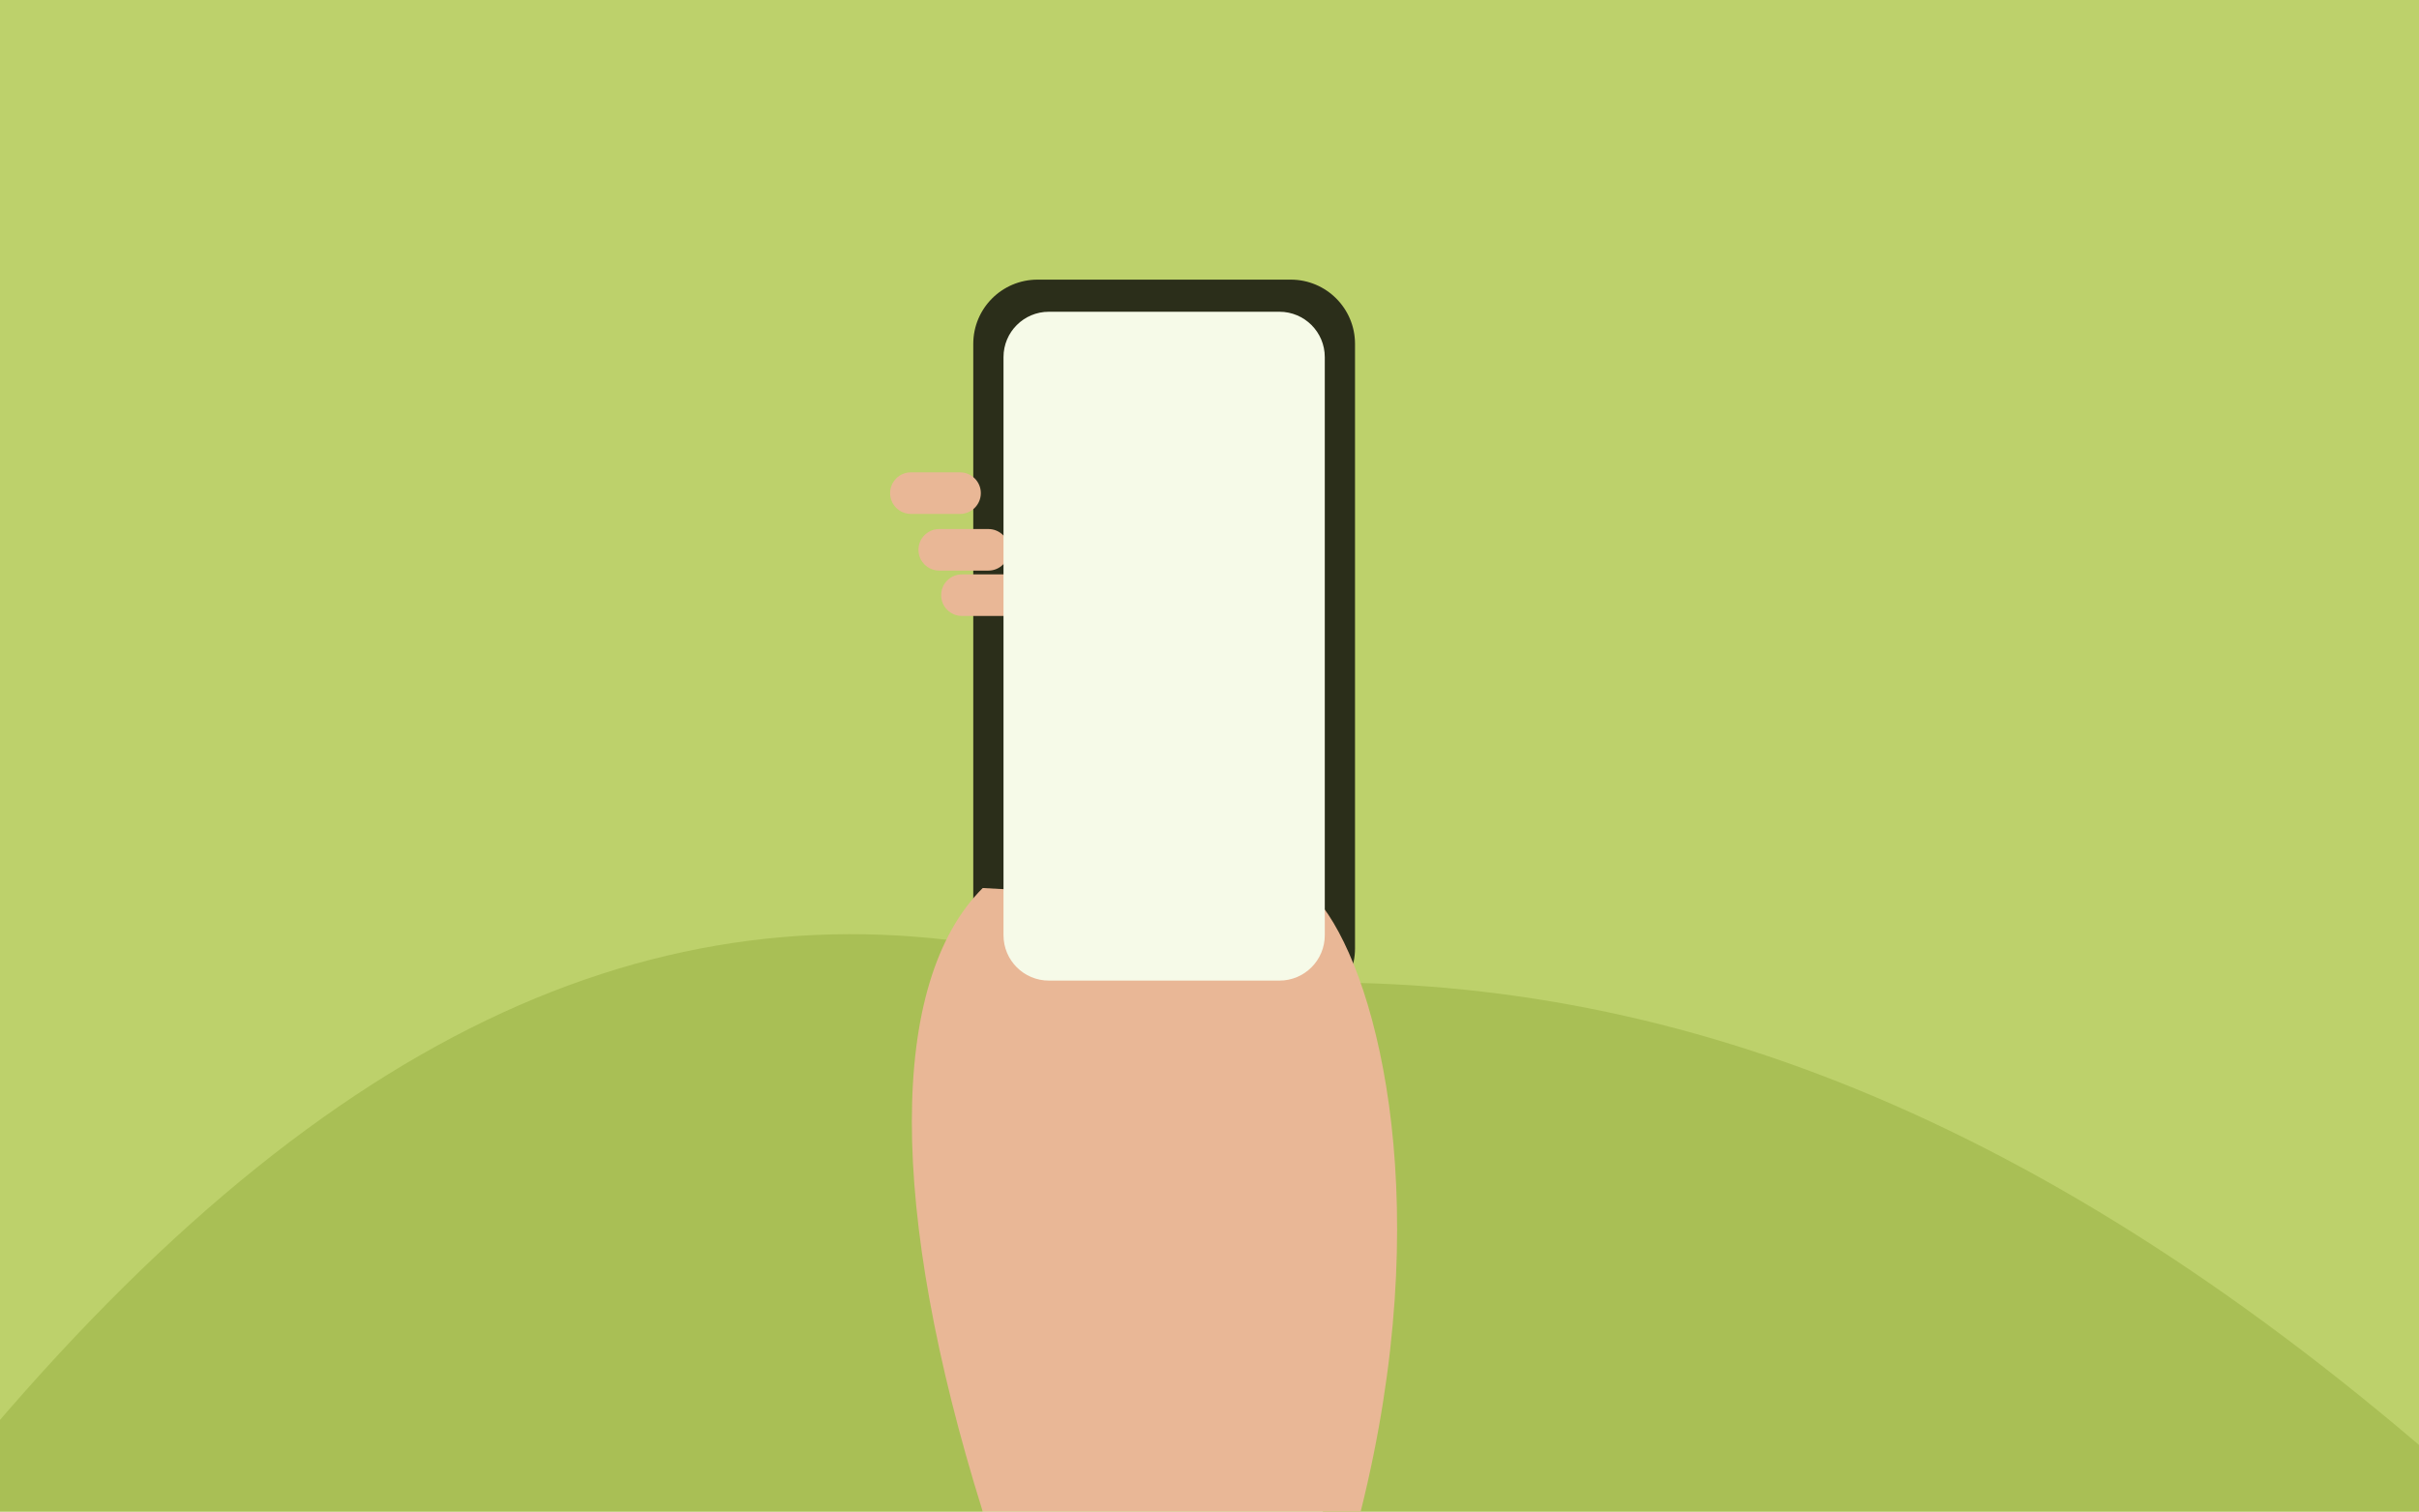
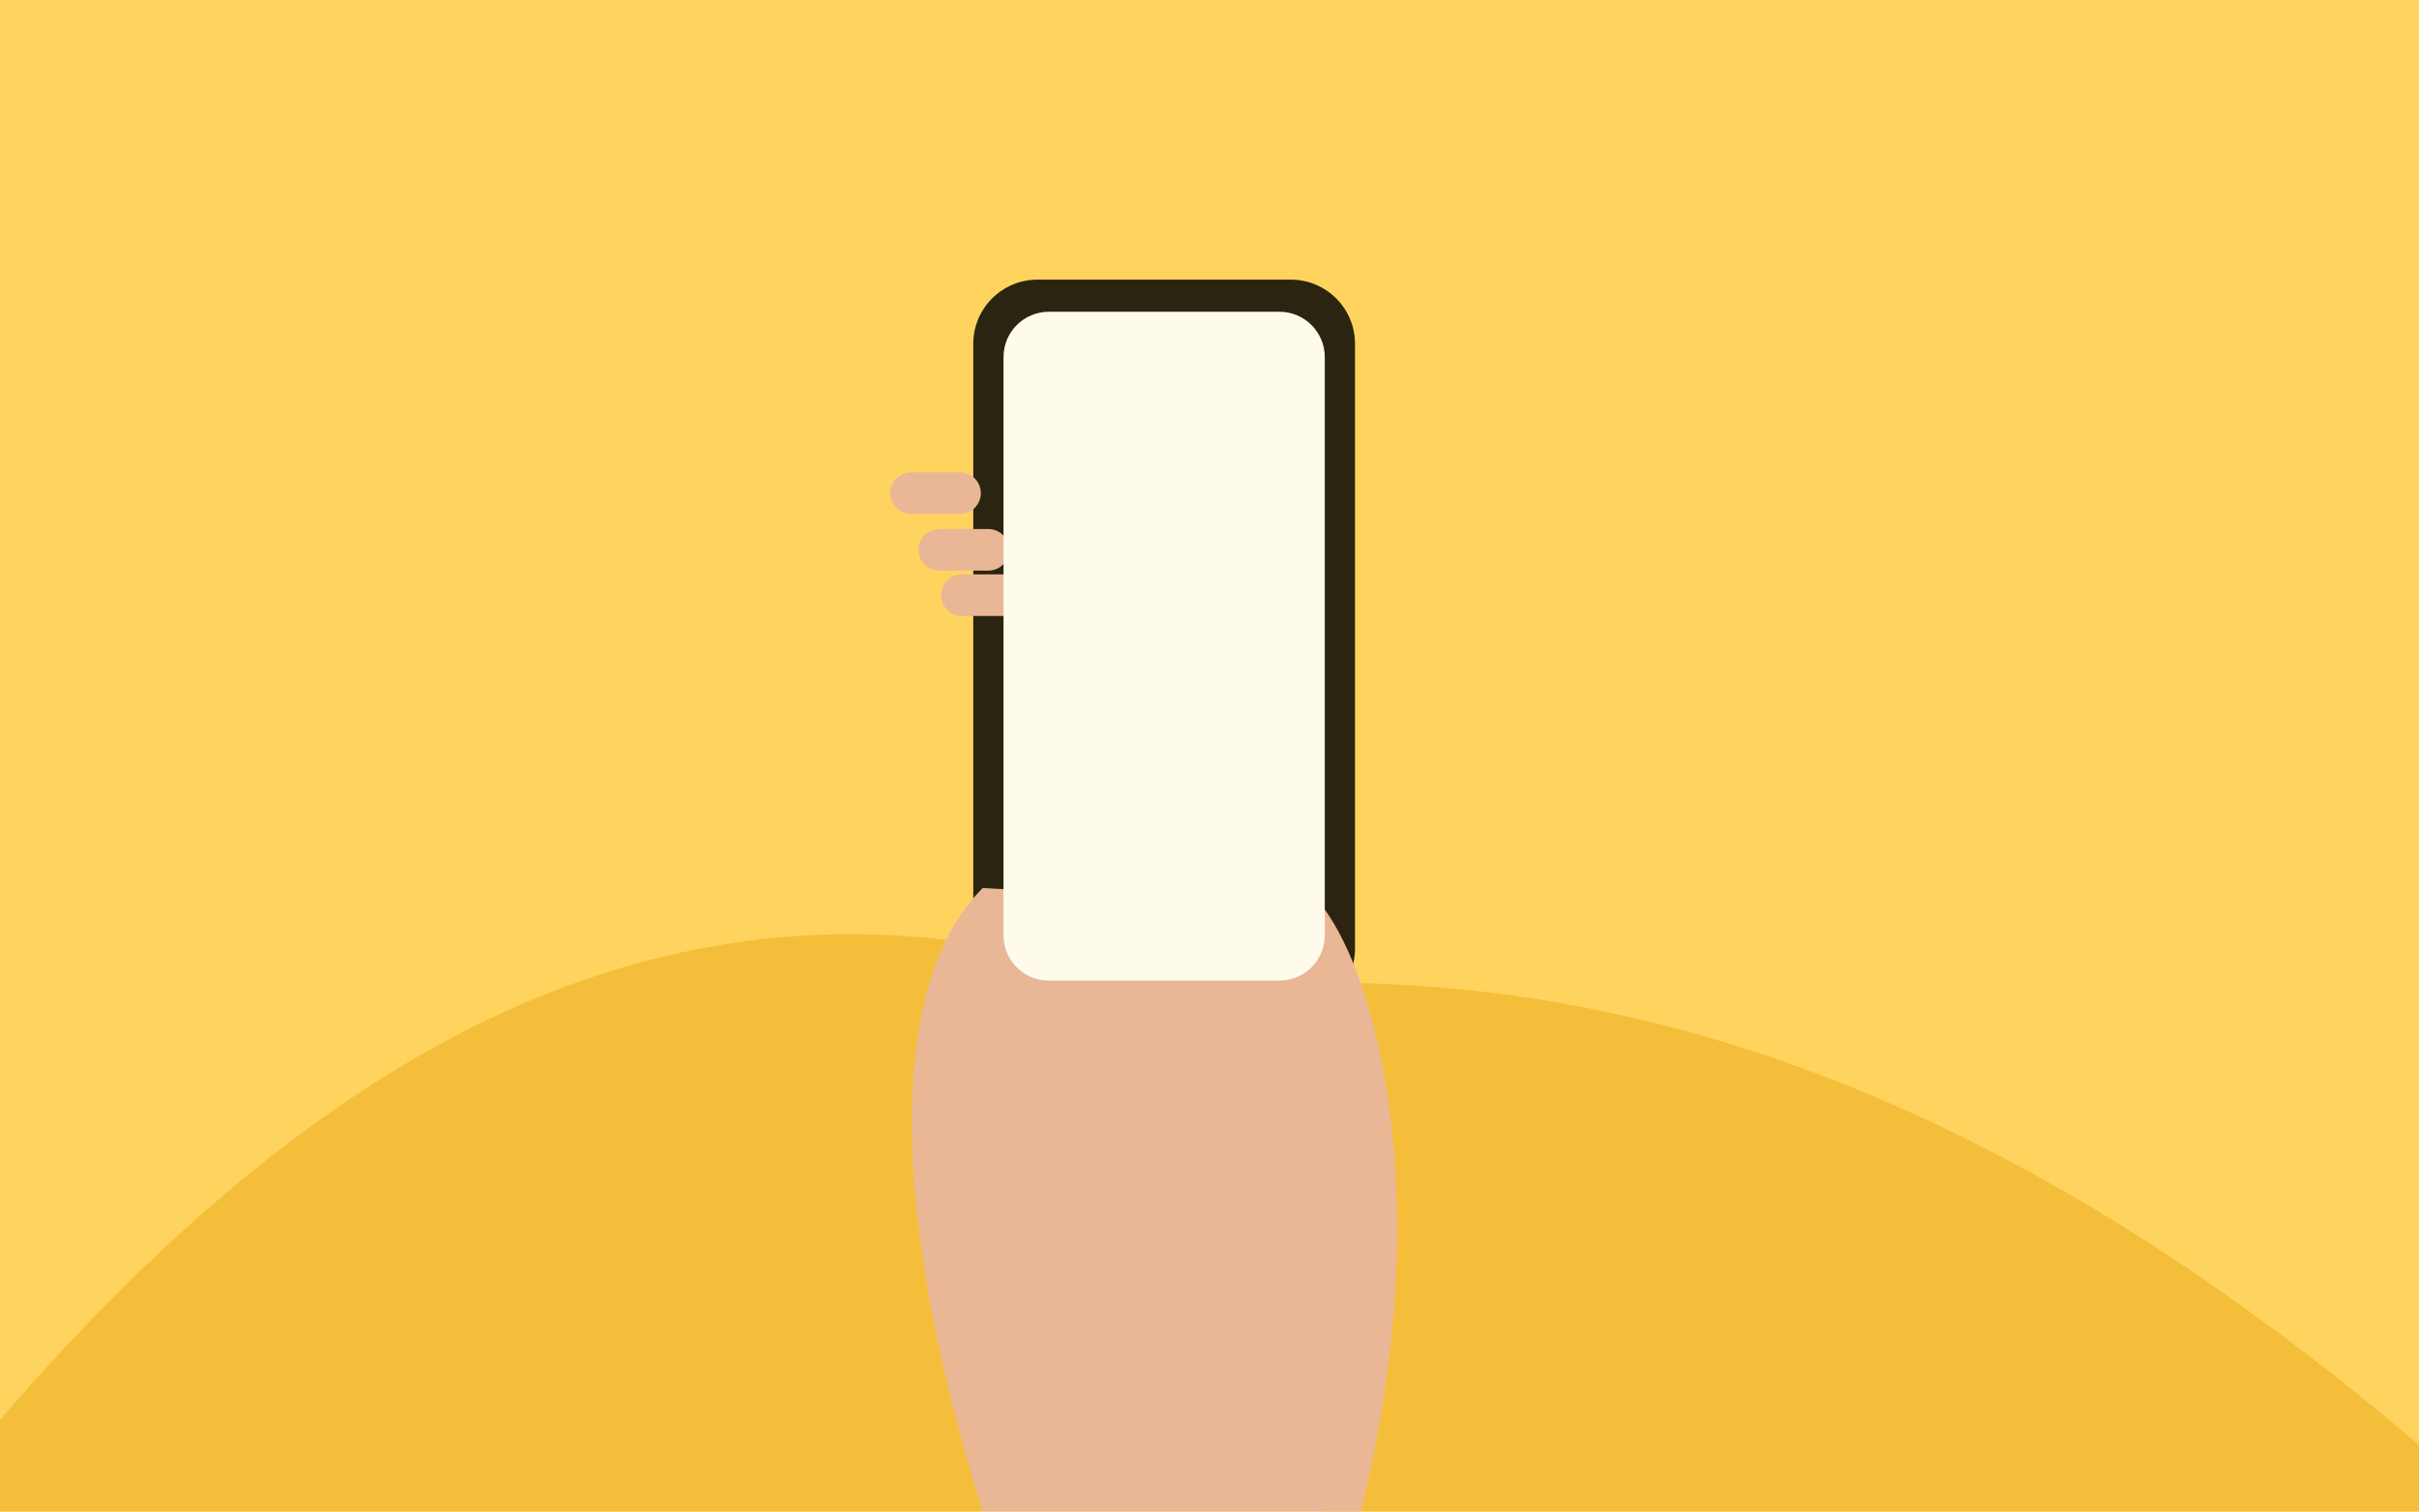
<svg xmlns="http://www.w3.org/2000/svg" viewBox="0 0 1280 800" preserveAspectRatio="xMidYMid slice">
  <defs>
    <linearGradient id="g" x1="0" y1="0" x2="1" y2="1">
-       <stop offset="0" stop-color="#BDD16B" />
-       <stop offset="1" stop-color="#BDD16B" />
+       <stop offset="0" stop-color="#FFD45E" />
+       <stop offset="1" stop-color="#FFD45E" />
    </linearGradient>
  </defs>
  <rect width="1280" height="800" fill="url(#g)" />
-   <path d="M-40 800 C150 560 330 470 520 500 L520 800Z" fill="#A9BF55" />
-   <path d="M1320 800 C1100 600 900 520 700 520 L700 800Z" fill="#A9BF55" />
-   <rect x="515" y="148" width="202" height="388" rx="34" fill="#2B2E1A" />
+   <path d="M-40 800 C150 560 330 470 520 500 L520 800Z" fill="#F5BE3A" />
+   <path d="M1320 800 C1100 600 900 520 700 520 L700 800Z" fill="#F5BE3A" />
+   <rect x="515" y="148" width="202" height="388" rx="34" fill="#2A2410" />
  <path d="M520 470 C470 520 470 640 520 800 H720 C760 640 730 520 700 480Z" fill="#E9B796" />
  <rect x="471" y="250" width="48" height="22" rx="11" fill="#E9B796" />
  <rect x="486" y="280" width="48" height="22" rx="11" fill="#E9B796" />
  <rect x="498" y="304" width="48" height="22" rx="11" fill="#E9B796" />
-   <rect x="531" y="165" width="170" height="354" rx="24" fill="#F6FAE8" />
+   <rect x="531" y="165" width="170" height="354" rx="24" fill="#FFFBEB" />
</svg>
